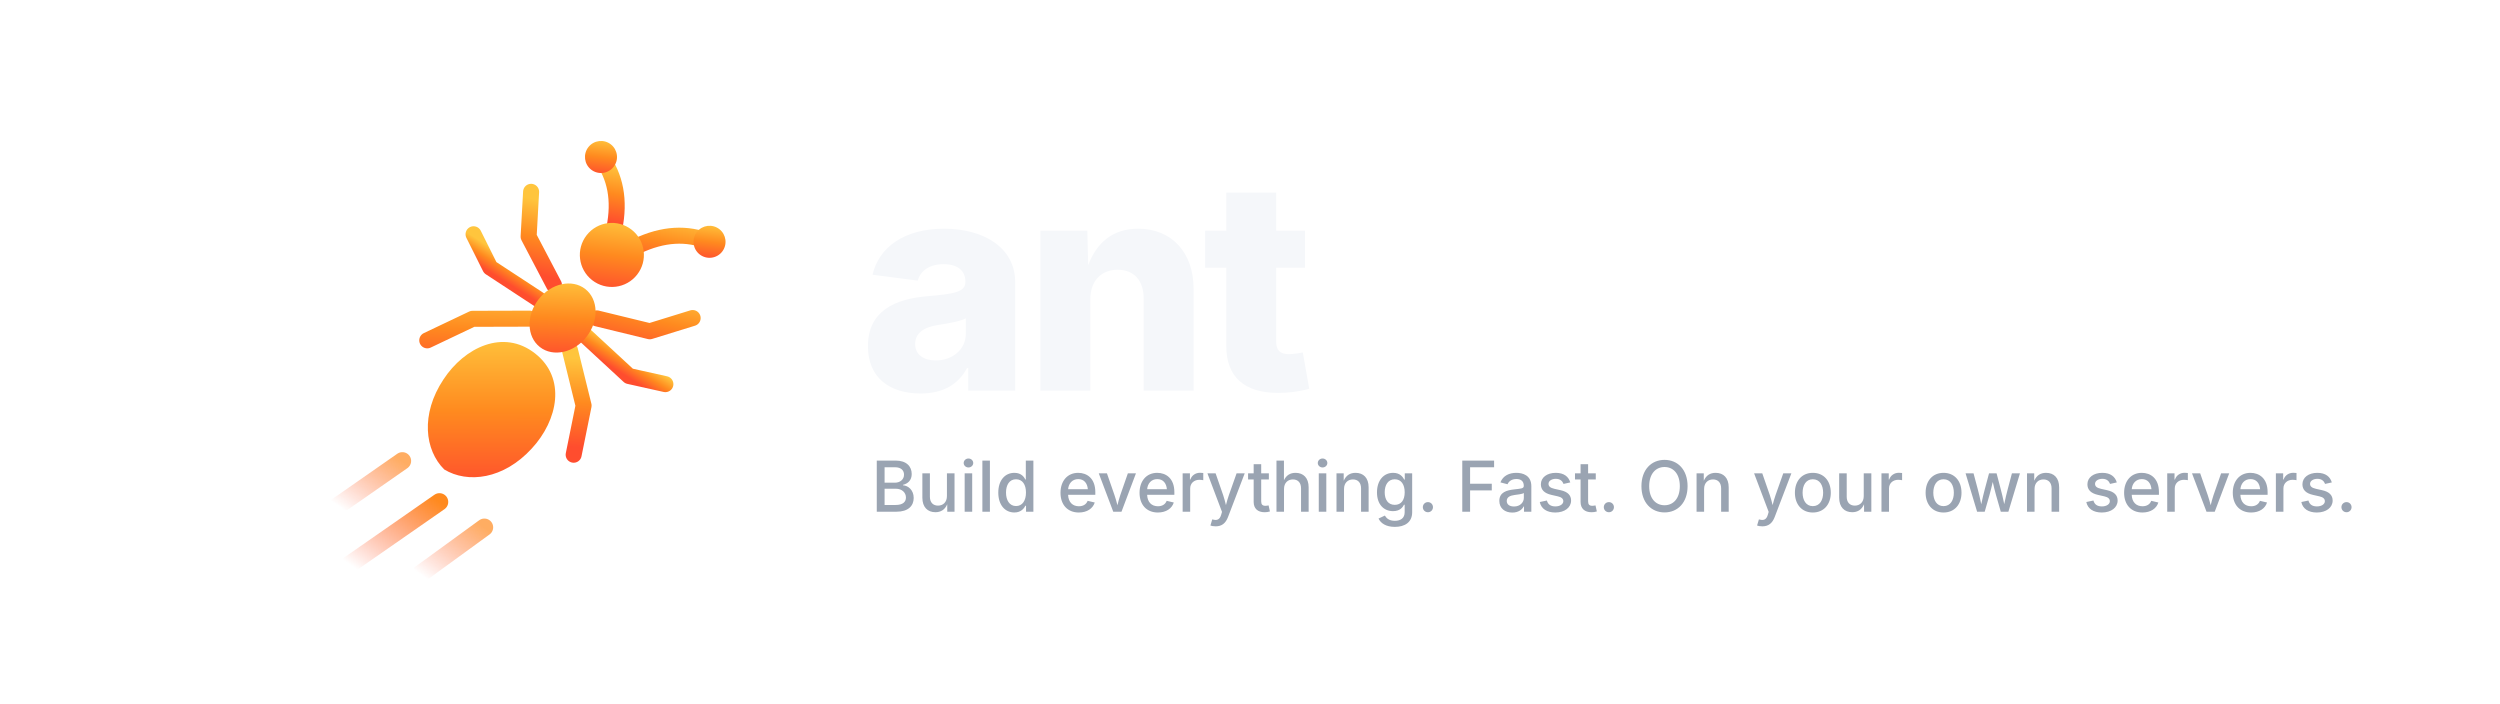
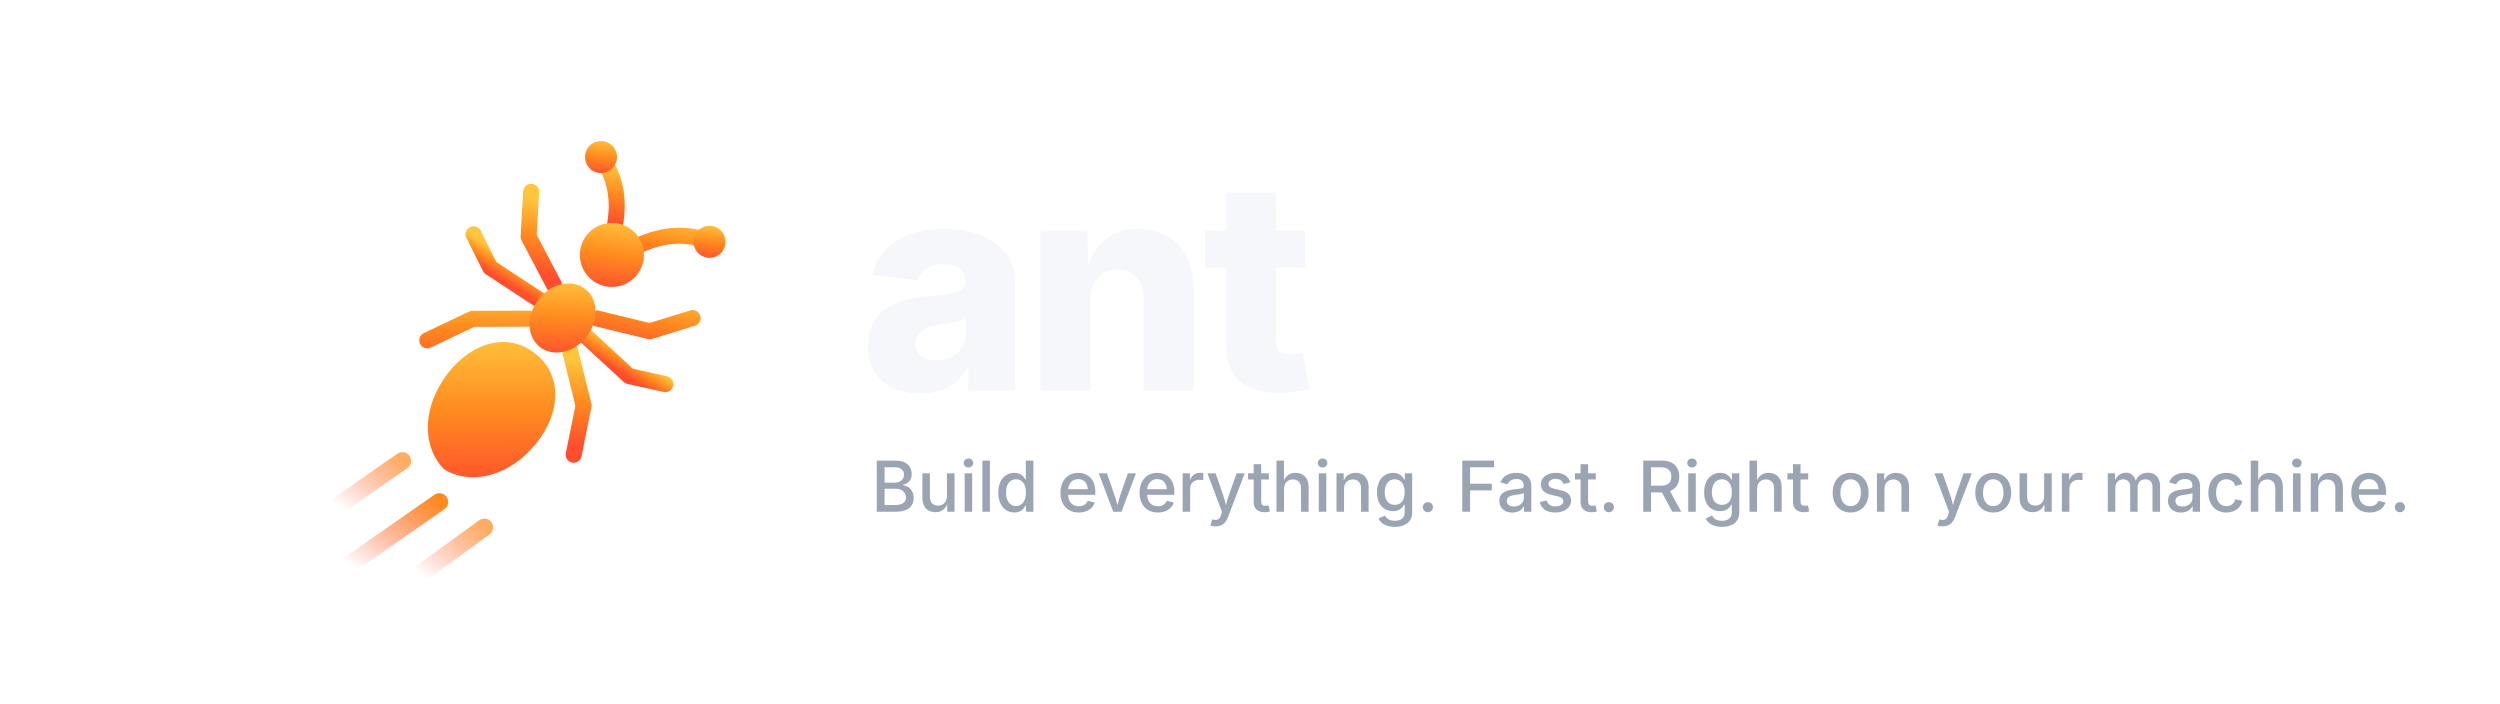
<svg xmlns="http://www.w3.org/2000/svg" viewBox="0 0 1280 360" width="1280" height="360" role="img" aria-labelledby="t">
  <defs>
    <linearGradient id="ant-body" x1="0.2" y1="0" x2="0.8" y2="1">
      <stop offset="0" stop-color="#FFC53D" />
      <stop offset="0.5" stop-color="#FF8A1F" />
      <stop offset="1" stop-color="#FF4D2E" />
    </linearGradient>
    <linearGradient id="ant-trail" x1="1" y1="0" x2="0" y2="1">
      <stop offset="0" stop-color="#FF8A1F" />
      <stop offset="1" stop-color="#FF4D2E" stop-opacity="0" />
    </linearGradient>
  </defs>
  <g transform="translate(150 50) scale(0.5)">
    <g stroke="url(#ant-trail)" stroke-width="18" stroke-linecap="round" fill="none">
      <path d="M150 414 L58 478" />
      <path d="M196 440 L130 488" opacity="0.7" />
      <path d="M112 372 L46 418" opacity="0.7" />
    </g>
    <g transform="translate(268 236) rotate(38) scale(0.82) translate(-256 -256)">
      <g fill="none" stroke="url(#ant-body)" stroke-linecap="round" stroke-linejoin="round" stroke-width="20">
        <path d="M238 112 Q214 64 170 52" />
        <path d="M274 112 Q298 64 342 52" />
        <path d="M222 214 L160 186 L128 140" />
        <path d="M290 214 L352 186 L384 140" />
        <path d="M218 240 L146 246 L104 226" />
        <path d="M294 240 L366 246 L408 226" />
        <path d="M224 266 L168 310 L140 366" />
        <path d="M288 266 L344 310 L372 366" />
      </g>
      <g fill="url(#ant-body)">
        <circle cx="170" cy="52" r="20" />
        <circle cx="342" cy="52" r="20" />
        <circle cx="256" cy="140" r="40" />
        <ellipse cx="256" cy="240" rx="38" ry="46" />
        <path d="M256 296 C306 296 330 344 326 392 C322 444 290 476 256 480 C222 476 190 444 186 392 C182 344 206 296 256 296 Z" />
      </g>
    </g>
  </g>
  <text x="440" y="200" font-family="Inter, 'Segoe UI', Helvetica, Arial, sans-serif" font-size="150" font-weight="800" letter-spacing="-4" fill="#F5F7FA">ant</text>
-   <text x="446" y="262" font-family="Inter, 'Segoe UI', Helvetica, Arial, sans-serif" font-size="36" font-weight="500" fill="#9AA4B2">Build everything. Fast. On your own servers.</text>
+   <text x="446" y="262" font-family="Inter, 'Segoe UI', Helvetica, Arial, sans-serif" font-size="36" font-weight="500" fill="#9AA4B2">Build everything. Fast. Right on your machine.</text>
</svg>
